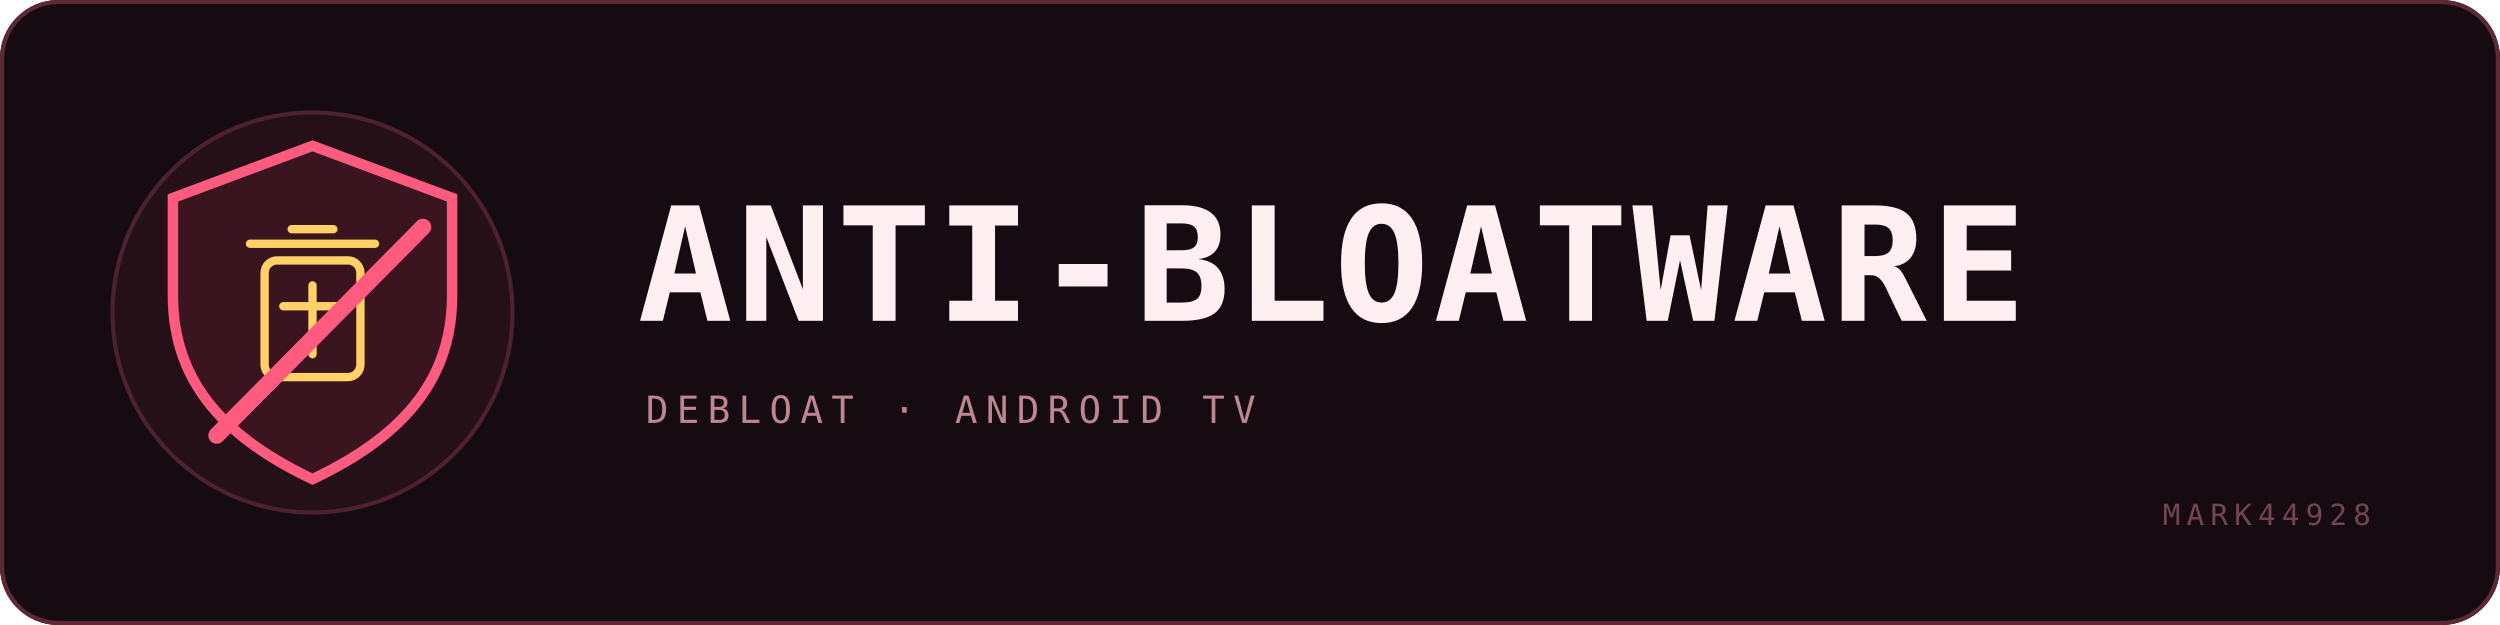
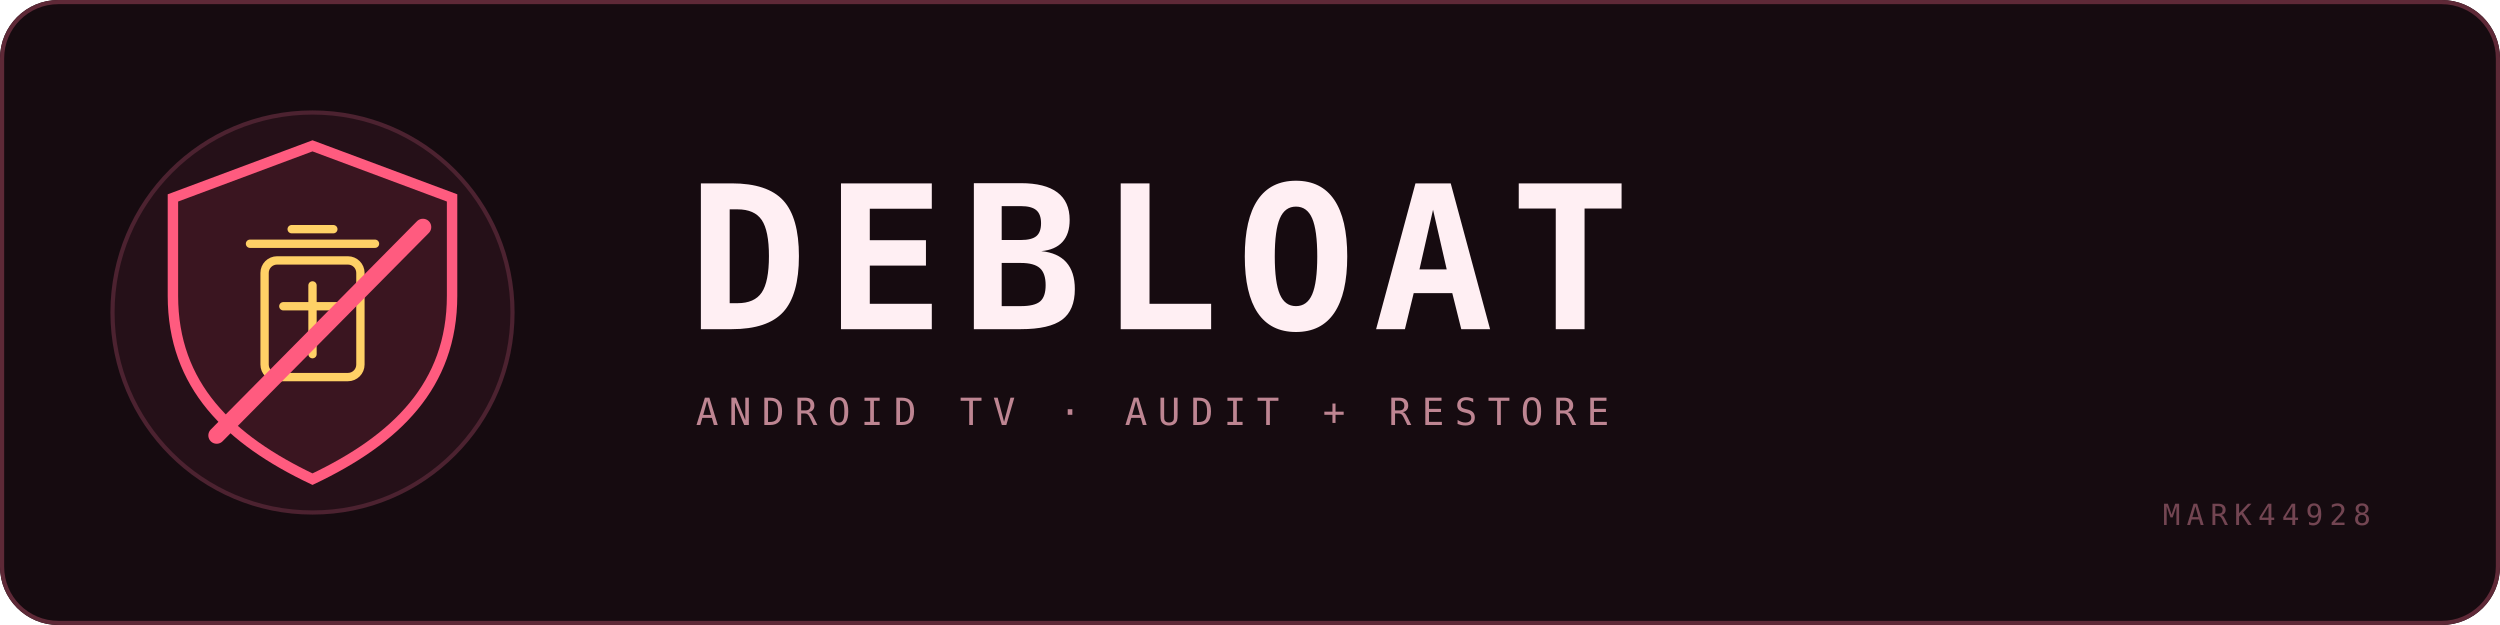
<svg xmlns="http://www.w3.org/2000/svg" viewBox="0 0 1200 300" role="img" aria-labelledby="t d">
  <rect width="1200" height="300" rx="28" fill="#160B10" />
  <rect x="1" y="1" width="1198" height="298" rx="27" fill="none" stroke="#5E2937" stroke-width="2" />
  <circle cx="150" cy="150" r="96" fill="#251018" stroke="#4C2230" stroke-width="2" />
  <path d="M150 70l67 25v47c0 43-27 69-67 88-40-19-67-45-67-88V95z" fill="#3A1520" stroke="#FF5B7F" stroke-width="5" />
  <rect x="127" y="125" width="46" height="56" rx="6" fill="none" stroke="#FFD166" stroke-width="4" />
  <path d="M120 117h60M140 110h20M150 137v33M136 147h28" stroke="#FFD166" stroke-width="4" stroke-linecap="round" />
  <path d="M104 209 L203 109" stroke="#FF5B7F" stroke-width="8" stroke-linecap="round" />
-   <text x="306" y="154" font-family="ui-monospace,SFMono-Regular,Menlo,Consolas,monospace" font-size="76" font-weight="800" letter-spacing="2" fill="#FFEFF3">ANTI-BLOATWARE</text>
-   <text x="310" y="203" font-family="ui-monospace,SFMono-Regular,Menlo,Consolas,monospace" font-size="18" letter-spacing="4" fill="#BE8592">DEBLOAT · ANDROID TV</text>
+   <text x="330" y="158" font-family="ui-monospace,SFMono-Regular,Menlo,Consolas,monospace" font-size="96" font-weight="800" letter-spacing="8" fill="#FFEFF3">DEBLOAT</text>
+   <text x="334" y="204" font-family="ui-monospace,SFMono-Regular,Menlo,Consolas,monospace" font-size="18" letter-spacing="5" fill="#BE8592">ANDROID TV · AUDIT + RESTORE</text>
  <text x="1138" y="252" text-anchor="end" font-family="ui-monospace,monospace" font-size="14" letter-spacing="3" fill="#734552">MARK44928</text>
</svg>
